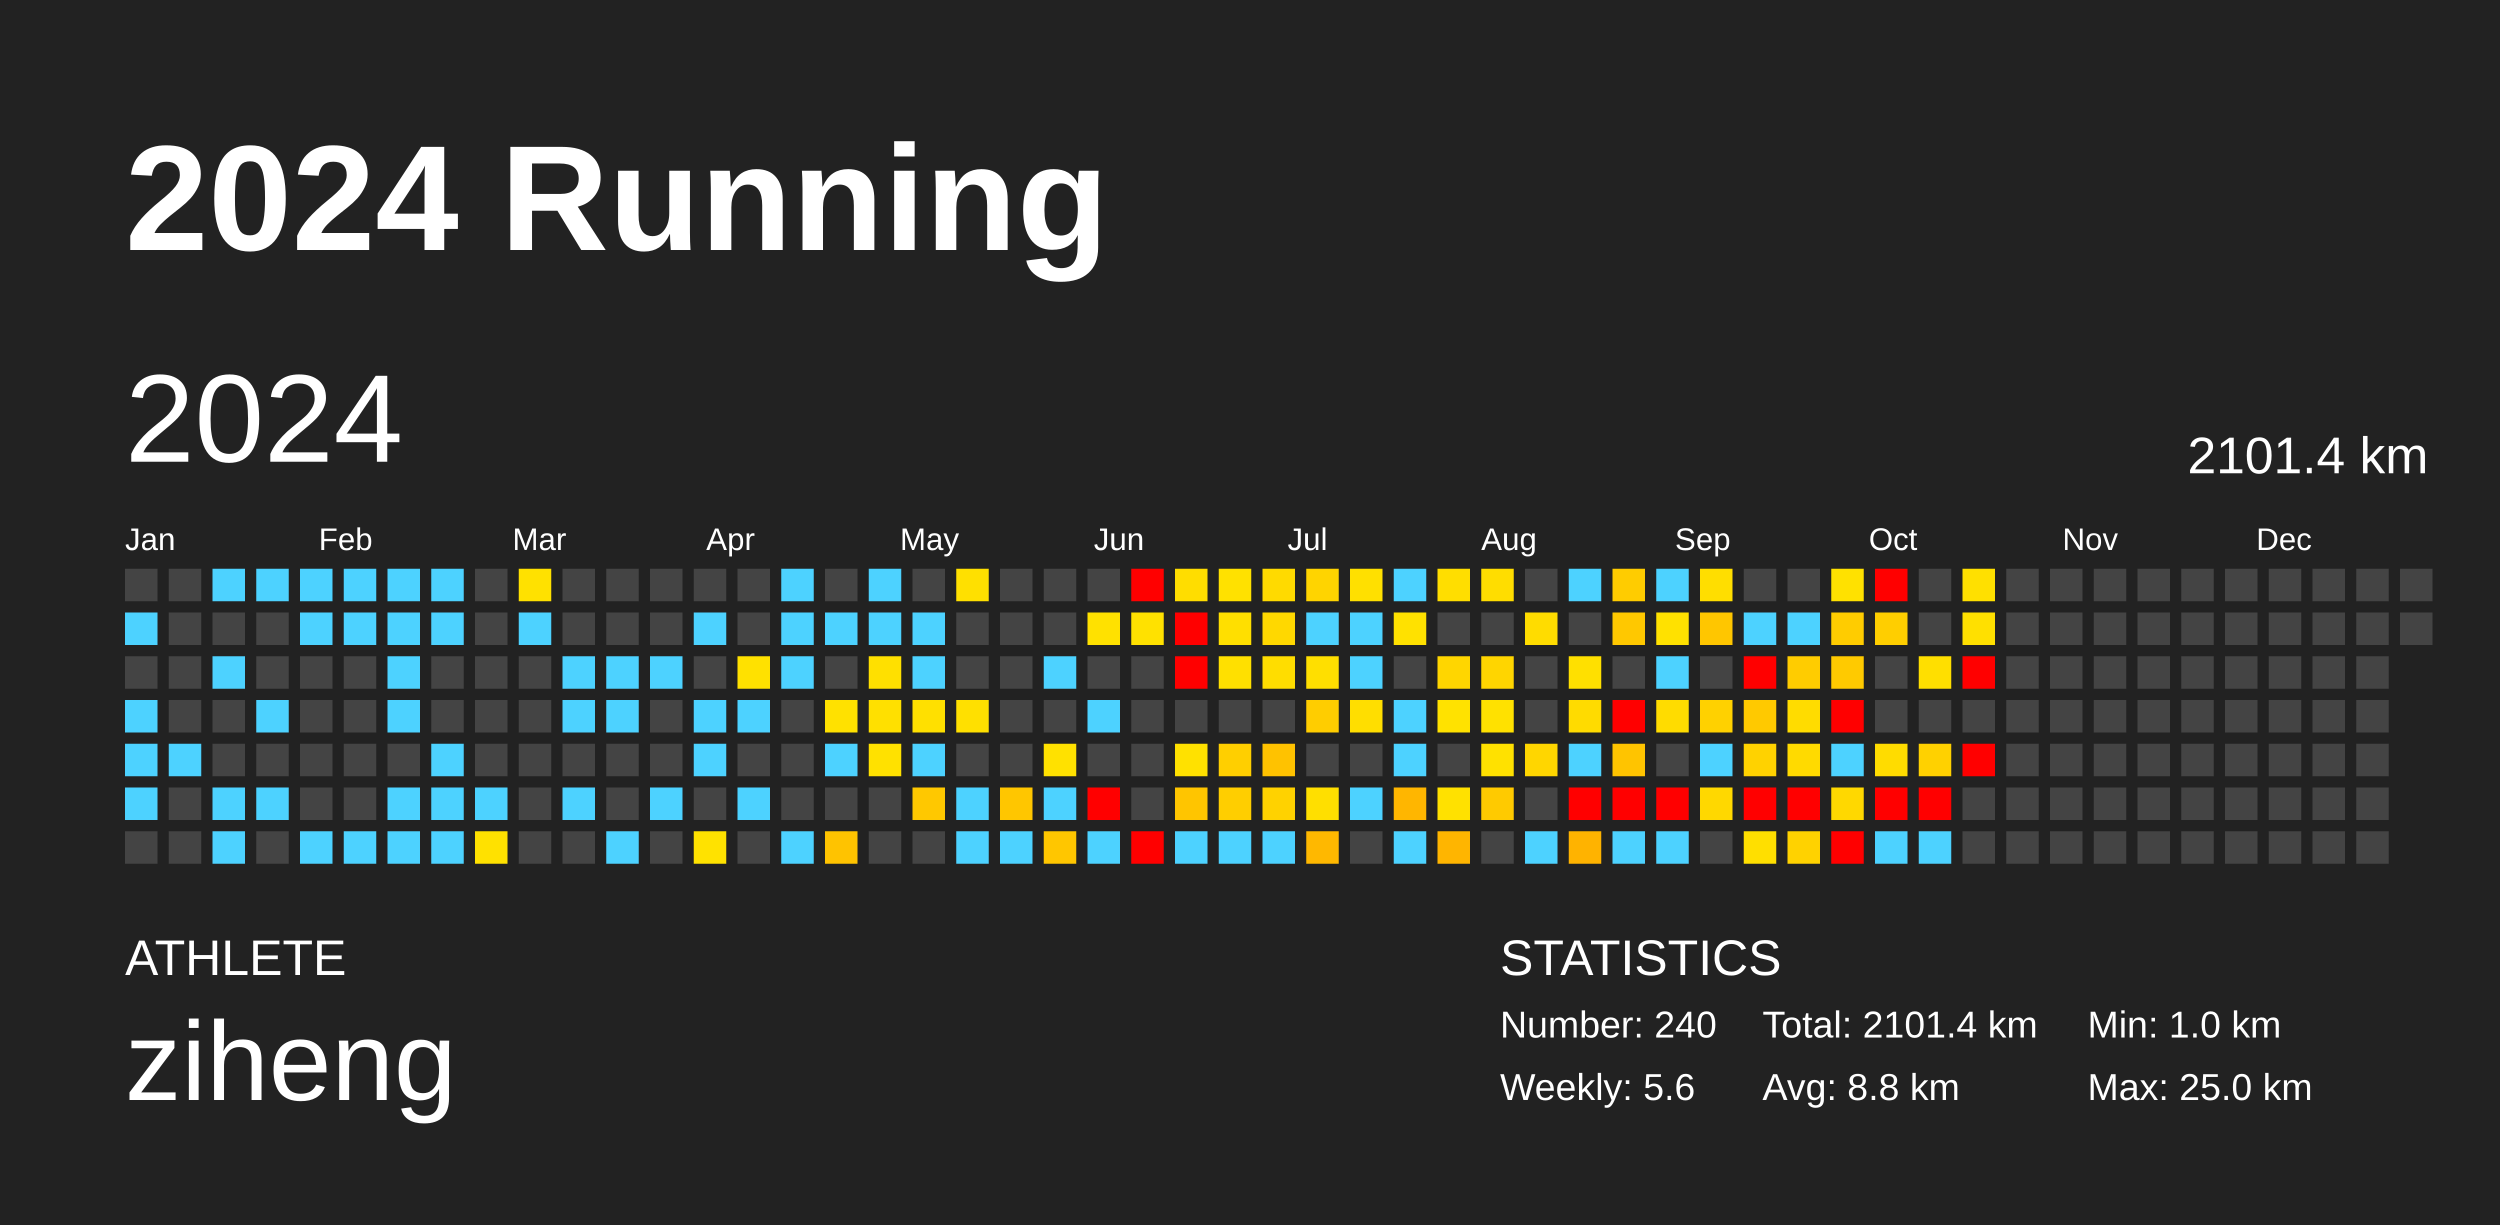
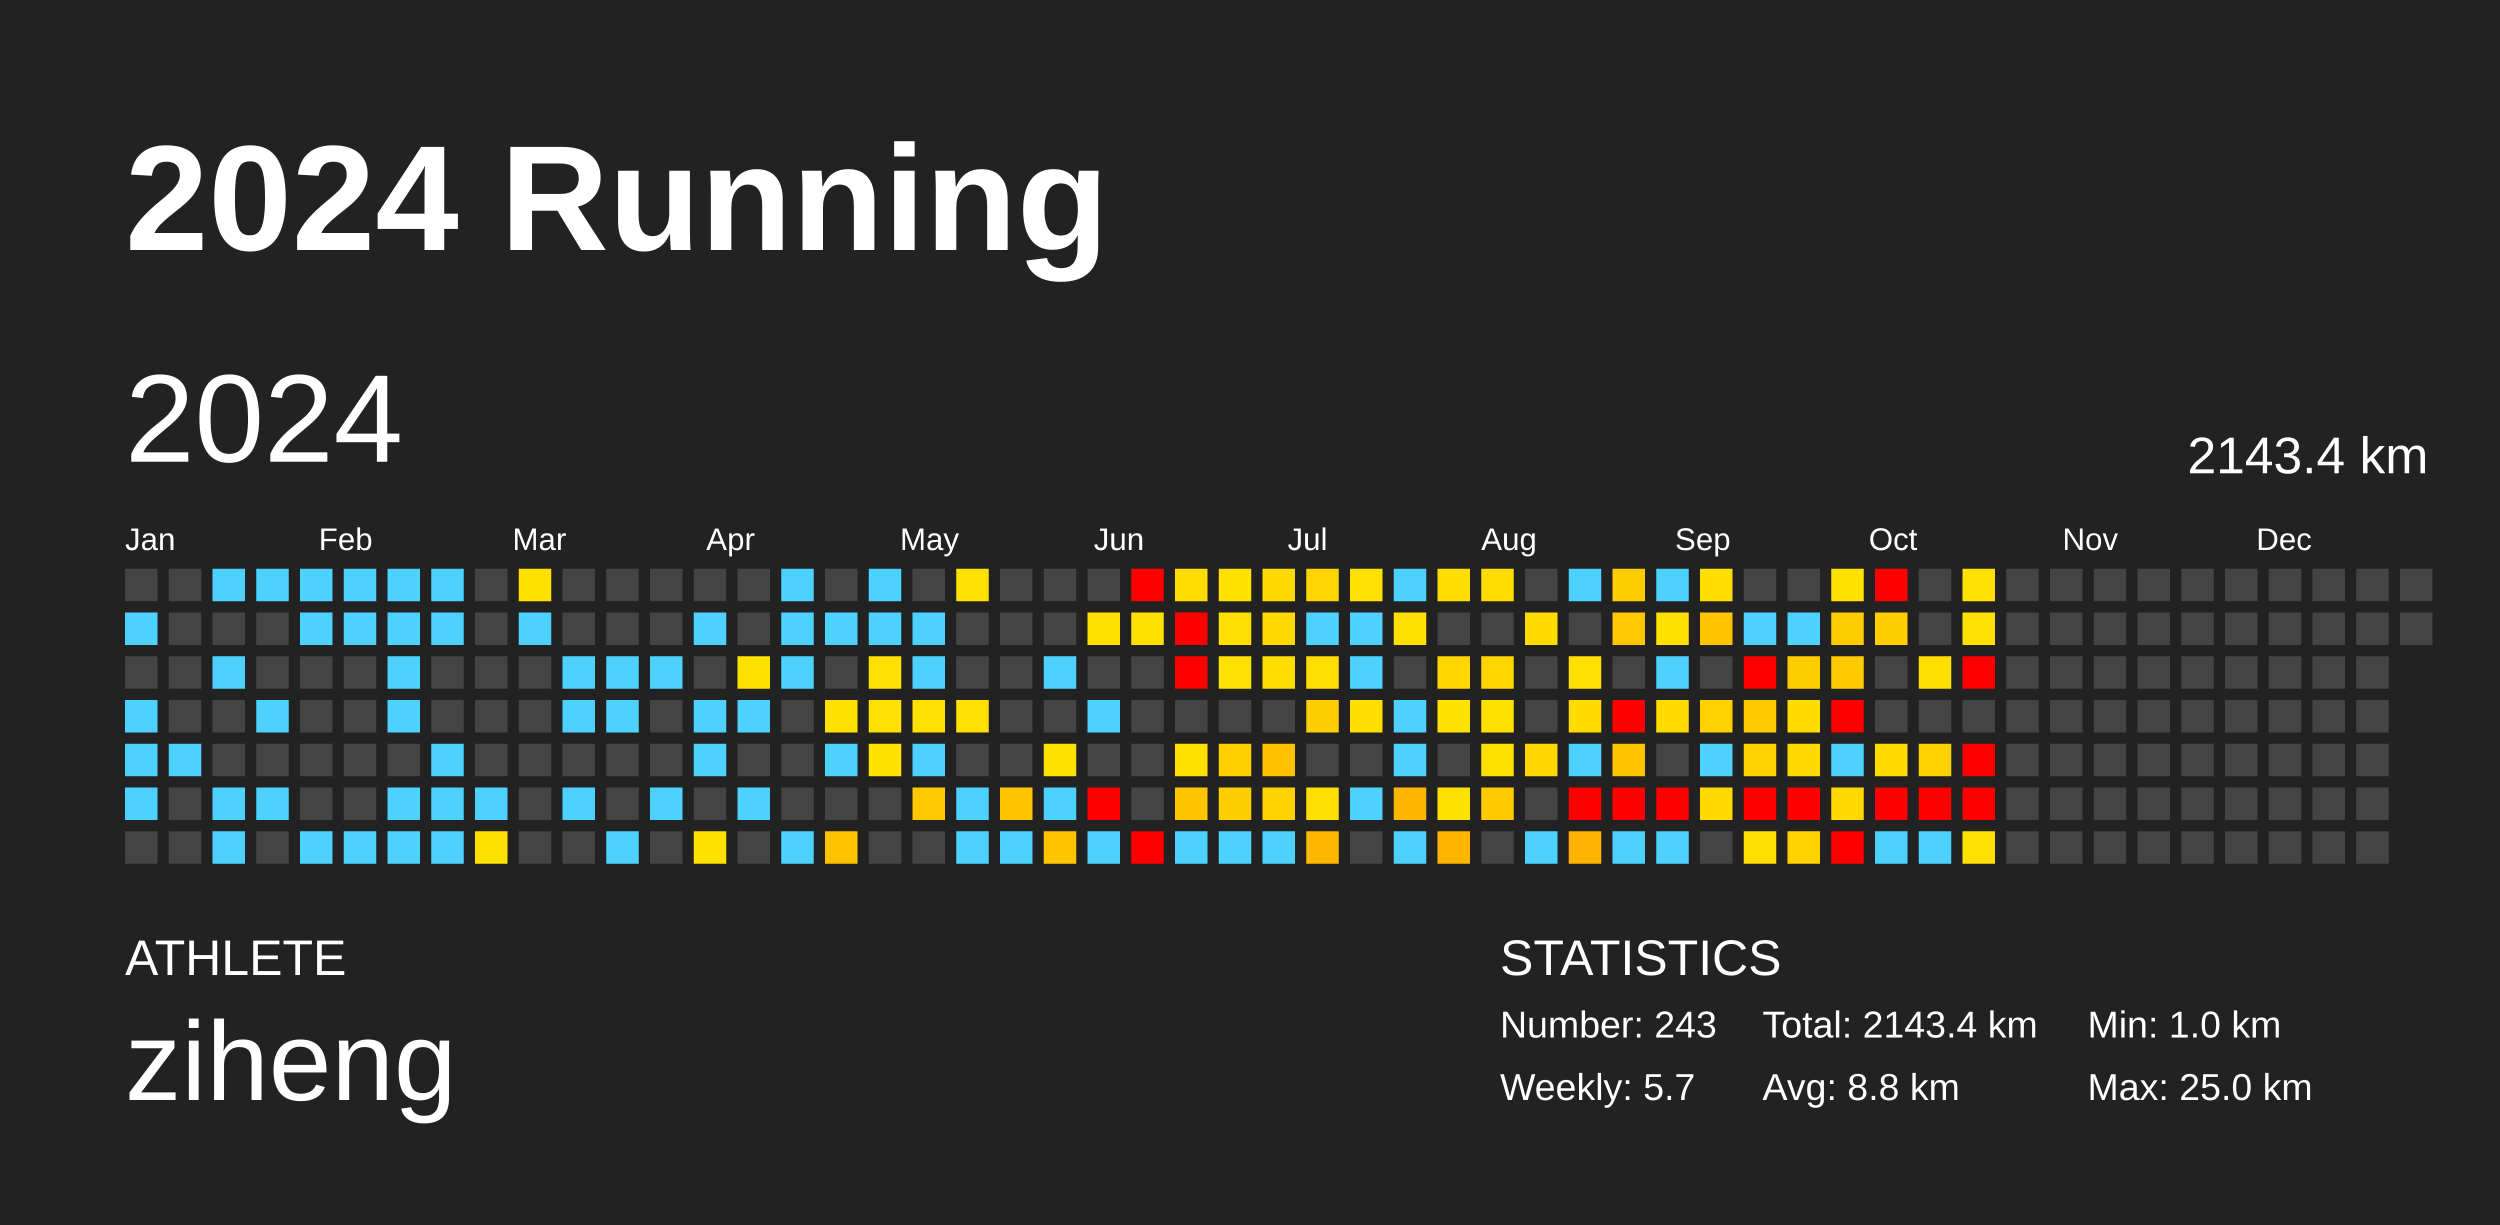
<svg xmlns="http://www.w3.org/2000/svg" baseProfile="full" height="98mm" version="1.1" viewBox="0,0,200,98" width="200mm">
  <defs />
  <rect fill="#222222" height="98" width="200" x="0" y="0" />
  <text fill="#FFFFFF" style="font-size:12px; font-family:Arial; font-weight:bold;" x="10" y="20">2024 Running</text>
  <text fill="#FFFFFF" style="font-size:4px; font-family:Arial" x="10" y="78">ATHLETE</text>
  <text fill="#FFFFFF" style="font-size:9px; font-family:Arial" x="10" y="88">ziheng</text>
  <text fill="#FFFFFF" style="font-size:4px; font-family:Arial" x="120" y="78">STATISTICS</text>
-   <text fill="#FFFFFF" style="font-size:3px; font-family:Arial" x="120" y="83">Number: 240</text>
-   <text fill="#FFFFFF" style="font-size:3px; font-family:Arial" x="120" y="88">Weekly: 5.6</text>
-   <text fill="#FFFFFF" style="font-size:3px; font-family:Arial" x="141" y="83">Total: 2101.4 km</text>
+   <text fill="#FFFFFF" style="font-size:3px; font-family:Arial" x="120" y="83">Number: 243</text>
+   <text fill="#FFFFFF" style="font-size:3px; font-family:Arial" x="120" y="88">Weekly: 5.7</text>
+   <text fill="#FFFFFF" style="font-size:3px; font-family:Arial" x="141" y="83">Total: 2143.4 km</text>
  <text fill="#FFFFFF" style="font-size:3px; font-family:Arial" x="141" y="88">Avg: 8.8 km</text>
  <text fill="#FFFFFF" style="font-size:3px; font-family:Arial" x="167" y="83">Min: 1.0 km</text>
  <text fill="#FFFFFF" style="font-size:3px; font-family:Arial" x="167" y="88">Max: 25.0 km</text>
  <text dominant-baseline="hanging" fill="#FFFFFF" style="font-size:10.0px; font-family:Arial;" x="10" y="30">2024</text>
-   <text dominant-baseline="hanging" fill="#FFFFFF" style="font-size:4.125px; font-family:Arial;" x="175" y="35">2101.4 km</text>
+   <text dominant-baseline="hanging" fill="#FFFFFF" style="font-size:4.125px; font-family:Arial;" x="175" y="35">2143.4 km</text>
  <text fill="#FFFFFF" style="font-size:2.5px; font-family:Arial" x="10.0" y="44">Jan</text>
  <text fill="#FFFFFF" style="font-size:2.5px; font-family:Arial" x="25.5" y="44">Feb</text>
  <text fill="#FFFFFF" style="font-size:2.5px; font-family:Arial" x="41.0" y="44">Mar</text>
  <text fill="#FFFFFF" style="font-size:2.5px; font-family:Arial" x="56.5" y="44">Apr</text>
  <text fill="#FFFFFF" style="font-size:2.5px; font-family:Arial" x="72.0" y="44">May</text>
  <text fill="#FFFFFF" style="font-size:2.5px; font-family:Arial" x="87.5" y="44">Jun</text>
  <text fill="#FFFFFF" style="font-size:2.5px; font-family:Arial" x="103.0" y="44">Jul</text>
  <text fill="#FFFFFF" style="font-size:2.5px; font-family:Arial" x="118.5" y="44">Aug</text>
  <text fill="#FFFFFF" style="font-size:2.5px; font-family:Arial" x="134.0" y="44">Sep</text>
  <text fill="#FFFFFF" style="font-size:2.5px; font-family:Arial" x="149.5" y="44">Oct</text>
  <text fill="#FFFFFF" style="font-size:2.5px; font-family:Arial" x="165.0" y="44">Nov</text>
  <text fill="#FFFFFF" style="font-size:2.5px; font-family:Arial" x="180.5" y="44">Dec</text>
  <rect fill="#444444" height="2.6" width="2.6" x="10.0" y="45.5" />
  <rect fill="#4dd2ff" height="2.6" width="2.6" x="10.0" y="49.0" />
  <rect fill="#444444" height="2.6" width="2.6" x="10.0" y="52.5" />
  <rect fill="#4dd2ff" height="2.6" width="2.6" x="10.0" y="56.0" />
  <rect fill="#4dd2ff" height="2.6" width="2.6" x="10.0" y="59.5" />
  <rect fill="#4dd2ff" height="2.6" width="2.6" x="10.0" y="63.0" />
  <rect fill="#444444" height="2.6" width="2.6" x="10.0" y="66.5" />
  <rect fill="#444444" height="2.6" width="2.6" x="13.5" y="45.5" />
  <rect fill="#444444" height="2.6" width="2.6" x="13.5" y="49.0" />
  <rect fill="#444444" height="2.6" width="2.6" x="13.5" y="52.5" />
  <rect fill="#444444" height="2.6" width="2.6" x="13.5" y="56.0" />
  <rect fill="#4dd2ff" height="2.6" width="2.6" x="13.5" y="59.5" />
  <rect fill="#444444" height="2.6" width="2.6" x="13.5" y="63.0" />
  <rect fill="#444444" height="2.6" width="2.6" x="13.5" y="66.5" />
  <rect fill="#4dd2ff" height="2.6" width="2.6" x="17.0" y="45.5" />
  <rect fill="#444444" height="2.6" width="2.6" x="17.0" y="49.0" />
  <rect fill="#4dd2ff" height="2.6" width="2.6" x="17.0" y="52.5" />
  <rect fill="#444444" height="2.6" width="2.6" x="17.0" y="56.0" />
  <rect fill="#444444" height="2.6" width="2.6" x="17.0" y="59.5" />
  <rect fill="#4dd2ff" height="2.6" width="2.6" x="17.0" y="63.0" />
  <rect fill="#4dd2ff" height="2.6" width="2.6" x="17.0" y="66.5" />
  <rect fill="#4dd2ff" height="2.6" width="2.6" x="20.5" y="45.5" />
  <rect fill="#444444" height="2.6" width="2.6" x="20.5" y="49.0" />
  <rect fill="#444444" height="2.6" width="2.6" x="20.5" y="52.5" />
  <rect fill="#4dd2ff" height="2.6" width="2.6" x="20.5" y="56.0" />
  <rect fill="#444444" height="2.6" width="2.6" x="20.5" y="59.5" />
  <rect fill="#4dd2ff" height="2.6" width="2.6" x="20.5" y="63.0" />
  <rect fill="#444444" height="2.6" width="2.6" x="20.5" y="66.5" />
  <rect fill="#4dd2ff" height="2.6" width="2.6" x="24.0" y="45.5" />
  <rect fill="#4dd2ff" height="2.6" width="2.6" x="24.0" y="49.0" />
  <rect fill="#444444" height="2.6" width="2.6" x="24.0" y="52.5" />
  <rect fill="#444444" height="2.6" width="2.6" x="24.0" y="56.0" />
  <rect fill="#444444" height="2.6" width="2.6" x="24.0" y="59.5" />
  <rect fill="#444444" height="2.6" width="2.6" x="24.0" y="63.0" />
  <rect fill="#4dd2ff" height="2.6" width="2.6" x="24.0" y="66.5" />
  <rect fill="#4dd2ff" height="2.6" width="2.6" x="27.5" y="45.5" />
  <rect fill="#4dd2ff" height="2.6" width="2.6" x="27.5" y="49.0" />
  <rect fill="#444444" height="2.6" width="2.6" x="27.5" y="52.5" />
  <rect fill="#444444" height="2.6" width="2.6" x="27.5" y="56.0" />
  <rect fill="#444444" height="2.6" width="2.6" x="27.5" y="59.5" />
  <rect fill="#444444" height="2.6" width="2.6" x="27.5" y="63.0" />
  <rect fill="#4dd2ff" height="2.6" width="2.6" x="27.5" y="66.5" />
  <rect fill="#4dd2ff" height="2.6" width="2.6" x="31.0" y="45.5" />
  <rect fill="#4dd2ff" height="2.6" width="2.6" x="31.0" y="49.0" />
  <rect fill="#4dd2ff" height="2.6" width="2.6" x="31.0" y="52.5" />
  <rect fill="#4dd2ff" height="2.6" width="2.6" x="31.0" y="56.0" />
  <rect fill="#444444" height="2.6" width="2.6" x="31.0" y="59.5" />
  <rect fill="#4dd2ff" height="2.6" width="2.6" x="31.0" y="63.0" />
  <rect fill="#4dd2ff" height="2.6" width="2.6" x="31.0" y="66.5" />
  <rect fill="#4dd2ff" height="2.6" width="2.6" x="34.5" y="45.5" />
  <rect fill="#4dd2ff" height="2.6" width="2.6" x="34.5" y="49.0" />
  <rect fill="#444444" height="2.6" width="2.6" x="34.5" y="52.5" />
  <rect fill="#444444" height="2.6" width="2.6" x="34.5" y="56.0" />
  <rect fill="#4dd2ff" height="2.6" width="2.6" x="34.5" y="59.5" />
  <rect fill="#4dd2ff" height="2.6" width="2.6" x="34.5" y="63.0" />
  <rect fill="#4dd2ff" height="2.6" width="2.6" x="34.5" y="66.5" />
  <rect fill="#444444" height="2.6" width="2.6" x="38.0" y="45.5" />
  <rect fill="#444444" height="2.6" width="2.6" x="38.0" y="49.0" />
  <rect fill="#444444" height="2.6" width="2.6" x="38.0" y="52.5" />
  <rect fill="#444444" height="2.6" width="2.6" x="38.0" y="56.0" />
  <rect fill="#444444" height="2.6" width="2.6" x="38.0" y="59.5" />
  <rect fill="#4dd2ff" height="2.6" width="2.6" x="38.0" y="63.0" />
  <rect fill="#ffe100" height="2.6" width="2.6" x="38.0" y="66.5" />
  <rect fill="#ffe100" height="2.6" width="2.6" x="41.5" y="45.5" />
  <rect fill="#4dd2ff" height="2.6" width="2.6" x="41.5" y="49.0" />
  <rect fill="#444444" height="2.6" width="2.6" x="41.5" y="52.5" />
  <rect fill="#444444" height="2.6" width="2.6" x="41.5" y="56.0" />
  <rect fill="#444444" height="2.6" width="2.6" x="41.5" y="59.5" />
  <rect fill="#444444" height="2.6" width="2.6" x="41.5" y="63.0" />
  <rect fill="#444444" height="2.6" width="2.6" x="41.5" y="66.5" />
  <rect fill="#444444" height="2.6" width="2.6" x="45.0" y="45.5" />
  <rect fill="#444444" height="2.6" width="2.6" x="45.0" y="49.0" />
  <rect fill="#4dd2ff" height="2.6" width="2.6" x="45.0" y="52.5" />
  <rect fill="#4dd2ff" height="2.6" width="2.6" x="45.0" y="56.0" />
  <rect fill="#444444" height="2.6" width="2.6" x="45.0" y="59.5" />
  <rect fill="#4dd2ff" height="2.6" width="2.6" x="45.0" y="63.0" />
  <rect fill="#444444" height="2.6" width="2.6" x="45.0" y="66.5" />
  <rect fill="#444444" height="2.6" width="2.6" x="48.5" y="45.5" />
  <rect fill="#444444" height="2.6" width="2.6" x="48.5" y="49.0" />
  <rect fill="#4dd2ff" height="2.6" width="2.6" x="48.5" y="52.5" />
  <rect fill="#4dd2ff" height="2.6" width="2.6" x="48.5" y="56.0" />
  <rect fill="#444444" height="2.6" width="2.6" x="48.5" y="59.5" />
  <rect fill="#444444" height="2.6" width="2.6" x="48.5" y="63.0" />
  <rect fill="#4dd2ff" height="2.6" width="2.6" x="48.5" y="66.5" />
  <rect fill="#444444" height="2.6" width="2.6" x="52.0" y="45.5" />
  <rect fill="#444444" height="2.6" width="2.6" x="52.0" y="49.0" />
  <rect fill="#4dd2ff" height="2.6" width="2.6" x="52.0" y="52.5" />
  <rect fill="#444444" height="2.6" width="2.6" x="52.0" y="56.0" />
  <rect fill="#444444" height="2.6" width="2.6" x="52.0" y="59.5" />
  <rect fill="#4dd2ff" height="2.6" width="2.6" x="52.0" y="63.0" />
  <rect fill="#444444" height="2.6" width="2.6" x="52.0" y="66.5" />
  <rect fill="#444444" height="2.6" width="2.6" x="55.5" y="45.5" />
  <rect fill="#4dd2ff" height="2.6" width="2.6" x="55.5" y="49.0" />
  <rect fill="#444444" height="2.6" width="2.6" x="55.5" y="52.5" />
  <rect fill="#4dd2ff" height="2.6" width="2.6" x="55.5" y="56.0" />
  <rect fill="#4dd2ff" height="2.6" width="2.6" x="55.5" y="59.5" />
  <rect fill="#444444" height="2.6" width="2.6" x="55.5" y="63.0" />
  <rect fill="#ffe200" height="2.6" width="2.6" x="55.5" y="66.5" />
  <rect fill="#444444" height="2.6" width="2.6" x="59.0" y="45.5" />
  <rect fill="#444444" height="2.6" width="2.6" x="59.0" y="49.0" />
  <rect fill="#ffe100" height="2.6" width="2.6" x="59.0" y="52.5" />
  <rect fill="#4dd2ff" height="2.6" width="2.6" x="59.0" y="56.0" />
  <rect fill="#444444" height="2.6" width="2.6" x="59.0" y="59.5" />
  <rect fill="#4dd2ff" height="2.6" width="2.6" x="59.0" y="63.0" />
  <rect fill="#444444" height="2.6" width="2.6" x="59.0" y="66.5" />
  <rect fill="#4dd2ff" height="2.6" width="2.6" x="62.5" y="45.5" />
  <rect fill="#4dd2ff" height="2.6" width="2.6" x="62.5" y="49.0" />
  <rect fill="#4dd2ff" height="2.6" width="2.6" x="62.5" y="52.5" />
  <rect fill="#444444" height="2.6" width="2.6" x="62.5" y="56.0" />
  <rect fill="#444444" height="2.6" width="2.6" x="62.5" y="59.5" />
  <rect fill="#444444" height="2.6" width="2.6" x="62.5" y="63.0" />
  <rect fill="#4dd2ff" height="2.6" width="2.6" x="62.5" y="66.5" />
  <rect fill="#444444" height="2.6" width="2.6" x="66.0" y="45.5" />
  <rect fill="#4dd2ff" height="2.6" width="2.6" x="66.0" y="49.0" />
  <rect fill="#444444" height="2.6" width="2.6" x="66.0" y="52.5" />
  <rect fill="#ffe100" height="2.6" width="2.6" x="66.0" y="56.0" />
  <rect fill="#4dd2ff" height="2.6" width="2.6" x="66.0" y="59.5" />
  <rect fill="#444444" height="2.6" width="2.6" x="66.0" y="63.0" />
  <rect fill="#ffc300" height="2.6" width="2.6" x="66.0" y="66.5" />
  <rect fill="#4dd2ff" height="2.6" width="2.6" x="69.5" y="45.5" />
  <rect fill="#4dd2ff" height="2.6" width="2.6" x="69.5" y="49.0" />
  <rect fill="#ffe000" height="2.6" width="2.6" x="69.5" y="52.5" />
  <rect fill="#ffe000" height="2.6" width="2.6" x="69.5" y="56.0" />
  <rect fill="#ffe100" height="2.6" width="2.6" x="69.5" y="59.5" />
  <rect fill="#444444" height="2.6" width="2.6" x="69.5" y="63.0" />
  <rect fill="#444444" height="2.6" width="2.6" x="69.5" y="66.5" />
  <rect fill="#444444" height="2.6" width="2.6" x="73.0" y="45.5" />
  <rect fill="#4dd2ff" height="2.6" width="2.6" x="73.0" y="49.0" />
  <rect fill="#4dd2ff" height="2.6" width="2.6" x="73.0" y="52.5" />
  <rect fill="#ffe000" height="2.6" width="2.6" x="73.0" y="56.0" />
  <rect fill="#4dd2ff" height="2.6" width="2.6" x="73.0" y="59.5" />
  <rect fill="#ffc800" height="2.6" width="2.6" x="73.0" y="63.0" />
  <rect fill="#444444" height="2.6" width="2.6" x="73.0" y="66.5" />
  <rect fill="#ffe000" height="2.6" width="2.6" x="76.5" y="45.5" />
  <rect fill="#444444" height="2.6" width="2.6" x="76.5" y="49.0" />
  <rect fill="#444444" height="2.6" width="2.6" x="76.5" y="52.5" />
  <rect fill="#ffe000" height="2.6" width="2.6" x="76.5" y="56.0" />
  <rect fill="#444444" height="2.6" width="2.6" x="76.5" y="59.5" />
  <rect fill="#4dd2ff" height="2.6" width="2.6" x="76.5" y="63.0" />
  <rect fill="#4dd2ff" height="2.6" width="2.6" x="76.5" y="66.5" />
  <rect fill="#444444" height="2.6" width="2.6" x="80.0" y="45.5" />
  <rect fill="#444444" height="2.6" width="2.6" x="80.0" y="49.0" />
  <rect fill="#444444" height="2.6" width="2.6" x="80.0" y="52.5" />
  <rect fill="#444444" height="2.6" width="2.6" x="80.0" y="56.0" />
  <rect fill="#444444" height="2.6" width="2.6" x="80.0" y="59.5" />
  <rect fill="#ffc600" height="2.6" width="2.6" x="80.0" y="63.0" />
  <rect fill="#4dd2ff" height="2.6" width="2.6" x="80.0" y="66.5" />
  <rect fill="#444444" height="2.6" width="2.6" x="83.5" y="45.5" />
  <rect fill="#444444" height="2.6" width="2.6" x="83.5" y="49.0" />
  <rect fill="#4dd2ff" height="2.6" width="2.6" x="83.5" y="52.5" />
  <rect fill="#444444" height="2.6" width="2.6" x="83.5" y="56.0" />
  <rect fill="#ffe100" height="2.6" width="2.6" x="83.5" y="59.5" />
  <rect fill="#4dd2ff" height="2.6" width="2.6" x="83.5" y="63.0" />
  <rect fill="#ffc600" height="2.6" width="2.6" x="83.5" y="66.5" />
  <rect fill="#444444" height="2.6" width="2.6" x="87.0" y="45.5" />
  <rect fill="#ffe100" height="2.6" width="2.6" x="87.0" y="49.0" />
  <rect fill="#444444" height="2.6" width="2.6" x="87.0" y="52.5" />
  <rect fill="#4dd2ff" height="2.6" width="2.6" x="87.0" y="56.0" />
  <rect fill="#444444" height="2.6" width="2.6" x="87.0" y="59.5" />
  <rect fill="red" height="2.6" width="2.6" x="87.0" y="63.0" />
  <rect fill="#4dd2ff" height="2.6" width="2.6" x="87.0" y="66.5" />
  <rect fill="red" height="2.6" width="2.6" x="90.5" y="45.5" />
  <rect fill="#ffe100" height="2.6" width="2.6" x="90.5" y="49.0" />
  <rect fill="#444444" height="2.6" width="2.6" x="90.5" y="52.5" />
  <rect fill="#444444" height="2.6" width="2.6" x="90.5" y="56.0" />
  <rect fill="#444444" height="2.6" width="2.6" x="90.5" y="59.5" />
  <rect fill="#444444" height="2.6" width="2.6" x="90.5" y="63.0" />
  <rect fill="red" height="2.6" width="2.6" x="90.5" y="66.5" />
  <rect fill="#ffdd00" height="2.6" width="2.6" x="94.0" y="45.5" />
  <rect fill="red" height="2.6" width="2.6" x="94.0" y="49.0" />
  <rect fill="red" height="2.6" width="2.6" x="94.0" y="52.5" />
  <rect fill="#444444" height="2.6" width="2.6" x="94.0" y="56.0" />
  <rect fill="#ffe100" height="2.6" width="2.6" x="94.0" y="59.5" />
  <rect fill="#ffc500" height="2.6" width="2.6" x="94.0" y="63.0" />
  <rect fill="#4dd2ff" height="2.6" width="2.6" x="94.0" y="66.5" />
  <rect fill="#ffe100" height="2.6" width="2.6" x="97.5" y="45.5" />
  <rect fill="#ffdf00" height="2.6" width="2.6" x="97.5" y="49.0" />
  <rect fill="#ffe000" height="2.6" width="2.6" x="97.5" y="52.5" />
  <rect fill="#444444" height="2.6" width="2.6" x="97.5" y="56.0" />
  <rect fill="#ffcf00" height="2.6" width="2.6" x="97.5" y="59.5" />
  <rect fill="#ffce00" height="2.6" width="2.6" x="97.5" y="63.0" />
  <rect fill="#4dd2ff" height="2.6" width="2.6" x="97.5" y="66.5" />
  <rect fill="#ffda00" height="2.6" width="2.6" x="101.0" y="45.5" />
  <rect fill="#ffd800" height="2.6" width="2.6" x="101.0" y="49.0" />
  <rect fill="#ffdd00" height="2.6" width="2.6" x="101.0" y="52.5" />
  <rect fill="#444444" height="2.6" width="2.6" x="101.0" y="56.0" />
  <rect fill="#ffc200" height="2.6" width="2.6" x="101.0" y="59.5" />
  <rect fill="#ffd200" height="2.6" width="2.6" x="101.0" y="63.0" />
  <rect fill="#4dd2ff" height="2.6" width="2.6" x="101.0" y="66.5" />
  <rect fill="#ffd400" height="2.6" width="2.6" x="104.5" y="45.5" />
  <rect fill="#4dd2ff" height="2.6" width="2.6" x="104.5" y="49.0" />
  <rect fill="#ffdf00" height="2.6" width="2.6" x="104.5" y="52.5" />
  <rect fill="#ffcd00" height="2.6" width="2.6" x="104.5" y="56.0" />
  <rect fill="#444444" height="2.6" width="2.6" x="104.5" y="59.5" />
  <rect fill="#ffdf00" height="2.6" width="2.6" x="104.5" y="63.0" />
  <rect fill="#ffb800" height="2.6" width="2.6" x="104.5" y="66.5" />
  <rect fill="#ffe000" height="2.6" width="2.6" x="108.0" y="45.5" />
  <rect fill="#4dd2ff" height="2.6" width="2.6" x="108.0" y="49.0" />
  <rect fill="#4dd2ff" height="2.6" width="2.6" x="108.0" y="52.5" />
  <rect fill="#ffde00" height="2.6" width="2.6" x="108.0" y="56.0" />
  <rect fill="#444444" height="2.6" width="2.6" x="108.0" y="59.5" />
  <rect fill="#4dd2ff" height="2.6" width="2.6" x="108.0" y="63.0" />
  <rect fill="#444444" height="2.6" width="2.6" x="108.0" y="66.5" />
  <rect fill="#4dd2ff" height="2.6" width="2.6" x="111.5" y="45.5" />
  <rect fill="#ffe100" height="2.6" width="2.6" x="111.5" y="49.0" />
  <rect fill="#444444" height="2.6" width="2.6" x="111.5" y="52.5" />
  <rect fill="#4dd2ff" height="2.6" width="2.6" x="111.5" y="56.0" />
  <rect fill="#4dd2ff" height="2.6" width="2.6" x="111.5" y="59.5" />
  <rect fill="#ffb600" height="2.6" width="2.6" x="111.5" y="63.0" />
  <rect fill="#4dd2ff" height="2.6" width="2.6" x="111.5" y="66.5" />
  <rect fill="#ffde00" height="2.6" width="2.6" x="115.0" y="45.5" />
  <rect fill="#444444" height="2.6" width="2.6" x="115.0" y="49.0" />
  <rect fill="#ffd600" height="2.6" width="2.6" x="115.0" y="52.5" />
  <rect fill="#ffe200" height="2.6" width="2.6" x="115.0" y="56.0" />
  <rect fill="#444444" height="2.6" width="2.6" x="115.0" y="59.5" />
  <rect fill="#ffe100" height="2.6" width="2.6" x="115.0" y="63.0" />
  <rect fill="#ffb500" height="2.6" width="2.6" x="115.0" y="66.5" />
  <rect fill="#ffdd00" height="2.6" width="2.6" x="118.5" y="45.5" />
  <rect fill="#444444" height="2.6" width="2.6" x="118.5" y="49.0" />
  <rect fill="#ffd500" height="2.6" width="2.6" x="118.5" y="52.5" />
  <rect fill="#ffe100" height="2.6" width="2.6" x="118.5" y="56.0" />
  <rect fill="#ffe100" height="2.6" width="2.6" x="118.5" y="59.5" />
  <rect fill="#ffca00" height="2.6" width="2.6" x="118.5" y="63.0" />
  <rect fill="#444444" height="2.6" width="2.6" x="118.5" y="66.5" />
  <rect fill="#444444" height="2.6" width="2.6" x="122.0" y="45.5" />
  <rect fill="#ffdc00" height="2.6" width="2.6" x="122.0" y="49.0" />
  <rect fill="#444444" height="2.6" width="2.6" x="122.0" y="52.5" />
  <rect fill="#444444" height="2.6" width="2.6" x="122.0" y="56.0" />
  <rect fill="#ffd600" height="2.6" width="2.6" x="122.0" y="59.5" />
  <rect fill="#444444" height="2.6" width="2.6" x="122.0" y="63.0" />
  <rect fill="#4dd2ff" height="2.6" width="2.6" x="122.0" y="66.5" />
  <rect fill="#4dd2ff" height="2.6" width="2.6" x="125.5" y="45.5" />
  <rect fill="#444444" height="2.6" width="2.6" x="125.5" y="49.0" />
  <rect fill="#ffe000" height="2.6" width="2.6" x="125.5" y="52.5" />
  <rect fill="#ffdb00" height="2.6" width="2.6" x="125.5" y="56.0" />
  <rect fill="#4dd2ff" height="2.6" width="2.6" x="125.5" y="59.5" />
  <rect fill="red" height="2.6" width="2.6" x="125.5" y="63.0" />
  <rect fill="#ffb300" height="2.6" width="2.6" x="125.5" y="66.5" />
  <rect fill="#ffcc00" height="2.6" width="2.6" x="129.0" y="45.5" />
  <rect fill="#ffc800" height="2.6" width="2.6" x="129.0" y="49.0" />
  <rect fill="#444444" height="2.6" width="2.6" x="129.0" y="52.5" />
  <rect fill="red" height="2.6" width="2.6" x="129.0" y="56.0" />
  <rect fill="#ffc400" height="2.6" width="2.6" x="129.0" y="59.5" />
  <rect fill="red" height="2.6" width="2.6" x="129.0" y="63.0" />
  <rect fill="#4dd2ff" height="2.6" width="2.6" x="129.0" y="66.5" />
  <rect fill="#4dd2ff" height="2.6" width="2.6" x="132.5" y="45.5" />
  <rect fill="#ffe100" height="2.6" width="2.6" x="132.5" y="49.0" />
  <rect fill="#4dd2ff" height="2.6" width="2.6" x="132.5" y="52.5" />
  <rect fill="#ffdc00" height="2.6" width="2.6" x="132.5" y="56.0" />
  <rect fill="#444444" height="2.6" width="2.6" x="132.5" y="59.5" />
  <rect fill="red" height="2.6" width="2.6" x="132.5" y="63.0" />
  <rect fill="#4dd2ff" height="2.6" width="2.6" x="132.5" y="66.5" />
  <rect fill="#ffde00" height="2.6" width="2.6" x="136.0" y="45.5" />
  <rect fill="#ffc600" height="2.6" width="2.6" x="136.0" y="49.0" />
  <rect fill="#444444" height="2.6" width="2.6" x="136.0" y="52.5" />
  <rect fill="#ffd100" height="2.6" width="2.6" x="136.0" y="56.0" />
  <rect fill="#4dd2ff" height="2.6" width="2.6" x="136.0" y="59.5" />
  <rect fill="#ffd800" height="2.6" width="2.6" x="136.0" y="63.0" />
  <rect fill="#444444" height="2.6" width="2.6" x="136.0" y="66.5" />
  <rect fill="#444444" height="2.6" width="2.6" x="139.5" y="45.5" />
  <rect fill="#4dd2ff" height="2.6" width="2.6" x="139.5" y="49.0" />
  <rect fill="red" height="2.6" width="2.6" x="139.5" y="52.5" />
  <rect fill="#ffc900" height="2.6" width="2.6" x="139.5" y="56.0" />
  <rect fill="#ffd200" height="2.6" width="2.6" x="139.5" y="59.5" />
  <rect fill="red" height="2.6" width="2.6" x="139.5" y="63.0" />
  <rect fill="#ffdf00" height="2.6" width="2.6" x="139.5" y="66.5" />
  <rect fill="#444444" height="2.6" width="2.6" x="143.0" y="45.5" />
  <rect fill="#4dd2ff" height="2.6" width="2.6" x="143.0" y="49.0" />
  <rect fill="#ffcc00" height="2.6" width="2.6" x="143.0" y="52.5" />
  <rect fill="#ffdc00" height="2.6" width="2.6" x="143.0" y="56.0" />
  <rect fill="#ffda00" height="2.6" width="2.6" x="143.0" y="59.5" />
  <rect fill="red" height="2.6" width="2.6" x="143.0" y="63.0" />
  <rect fill="#ffd200" height="2.6" width="2.6" x="143.0" y="66.5" />
  <rect fill="#ffe100" height="2.6" width="2.6" x="146.5" y="45.5" />
  <rect fill="#ffcc00" height="2.6" width="2.6" x="146.5" y="49.0" />
  <rect fill="#ffca00" height="2.6" width="2.6" x="146.5" y="52.5" />
  <rect fill="red" height="2.6" width="2.6" x="146.5" y="56.0" />
  <rect fill="#4dd2ff" height="2.6" width="2.6" x="146.5" y="59.5" />
  <rect fill="#ffd800" height="2.6" width="2.6" x="146.5" y="63.0" />
  <rect fill="red" height="2.6" width="2.6" x="146.5" y="66.5" />
  <rect fill="red" height="2.6" width="2.6" x="150.0" y="45.5" />
  <rect fill="#ffce00" height="2.6" width="2.6" x="150.0" y="49.0" />
  <rect fill="#444444" height="2.6" width="2.6" x="150.0" y="52.5" />
  <rect fill="#444444" height="2.6" width="2.6" x="150.0" y="56.0" />
  <rect fill="#ffdc00" height="2.6" width="2.6" x="150.0" y="59.5" />
  <rect fill="red" height="2.6" width="2.6" x="150.0" y="63.0" />
  <rect fill="#4dd2ff" height="2.6" width="2.6" x="150.0" y="66.5" />
  <rect fill="#444444" height="2.6" width="2.6" x="153.5" y="45.5" />
  <rect fill="#444444" height="2.6" width="2.6" x="153.5" y="49.0" />
  <rect fill="#ffdf00" height="2.6" width="2.6" x="153.5" y="52.5" />
  <rect fill="#444444" height="2.6" width="2.6" x="153.5" y="56.0" />
  <rect fill="#ffd100" height="2.6" width="2.6" x="153.5" y="59.5" />
  <rect fill="red" height="2.6" width="2.6" x="153.5" y="63.0" />
  <rect fill="#4dd2ff" height="2.6" width="2.6" x="153.5" y="66.5" />
  <rect fill="#ffe000" height="2.6" width="2.6" x="157.0" y="45.5" />
  <rect fill="#ffe000" height="2.6" width="2.6" x="157.0" y="49.0" />
  <rect fill="red" height="2.6" width="2.6" x="157.0" y="52.5" />
  <rect fill="#444444" height="2.6" width="2.6" x="157.0" y="56.0" />
  <rect fill="red" height="2.6" width="2.6" x="157.0" y="59.5" />
-   <rect fill="#444444" height="2.6" width="2.6" x="157.0" y="63.0" />
-   <rect fill="#444444" height="2.6" width="2.6" x="157.0" y="66.5" />
+   <rect fill="red" height="2.6" width="2.6" x="157.0" y="63.0" />
+   <rect fill="#ffe000" height="2.6" width="2.6" x="157.0" y="66.5" />
  <rect fill="#444444" height="2.6" width="2.6" x="160.5" y="45.5" />
  <rect fill="#444444" height="2.6" width="2.6" x="160.5" y="49.0" />
  <rect fill="#444444" height="2.6" width="2.6" x="160.5" y="52.5" />
  <rect fill="#444444" height="2.6" width="2.6" x="160.5" y="56.0" />
  <rect fill="#444444" height="2.6" width="2.6" x="160.5" y="59.5" />
  <rect fill="#444444" height="2.6" width="2.6" x="160.5" y="63.0" />
  <rect fill="#444444" height="2.6" width="2.6" x="160.5" y="66.5" />
  <rect fill="#444444" height="2.6" width="2.6" x="164.0" y="45.5" />
  <rect fill="#444444" height="2.6" width="2.6" x="164.0" y="49.0" />
  <rect fill="#444444" height="2.6" width="2.6" x="164.0" y="52.5" />
  <rect fill="#444444" height="2.6" width="2.6" x="164.0" y="56.0" />
  <rect fill="#444444" height="2.6" width="2.6" x="164.0" y="59.5" />
  <rect fill="#444444" height="2.6" width="2.6" x="164.0" y="63.0" />
  <rect fill="#444444" height="2.6" width="2.6" x="164.0" y="66.5" />
  <rect fill="#444444" height="2.6" width="2.6" x="167.5" y="45.5" />
  <rect fill="#444444" height="2.6" width="2.6" x="167.5" y="49.0" />
  <rect fill="#444444" height="2.6" width="2.6" x="167.5" y="52.5" />
  <rect fill="#444444" height="2.6" width="2.6" x="167.5" y="56.0" />
  <rect fill="#444444" height="2.6" width="2.6" x="167.5" y="59.5" />
  <rect fill="#444444" height="2.6" width="2.6" x="167.5" y="63.0" />
  <rect fill="#444444" height="2.6" width="2.6" x="167.5" y="66.5" />
  <rect fill="#444444" height="2.6" width="2.6" x="171.0" y="45.5" />
  <rect fill="#444444" height="2.6" width="2.6" x="171.0" y="49.0" />
  <rect fill="#444444" height="2.6" width="2.6" x="171.0" y="52.5" />
  <rect fill="#444444" height="2.6" width="2.6" x="171.0" y="56.0" />
  <rect fill="#444444" height="2.6" width="2.6" x="171.0" y="59.5" />
  <rect fill="#444444" height="2.6" width="2.6" x="171.0" y="63.0" />
  <rect fill="#444444" height="2.6" width="2.6" x="171.0" y="66.5" />
  <rect fill="#444444" height="2.6" width="2.6" x="174.5" y="45.5" />
  <rect fill="#444444" height="2.6" width="2.6" x="174.5" y="49.0" />
  <rect fill="#444444" height="2.6" width="2.6" x="174.5" y="52.5" />
  <rect fill="#444444" height="2.6" width="2.6" x="174.5" y="56.0" />
  <rect fill="#444444" height="2.6" width="2.6" x="174.5" y="59.5" />
  <rect fill="#444444" height="2.6" width="2.6" x="174.5" y="63.0" />
  <rect fill="#444444" height="2.6" width="2.6" x="174.5" y="66.5" />
  <rect fill="#444444" height="2.6" width="2.6" x="178.0" y="45.5" />
  <rect fill="#444444" height="2.6" width="2.6" x="178.0" y="49.0" />
  <rect fill="#444444" height="2.6" width="2.6" x="178.0" y="52.5" />
  <rect fill="#444444" height="2.6" width="2.6" x="178.0" y="56.0" />
  <rect fill="#444444" height="2.6" width="2.6" x="178.0" y="59.5" />
  <rect fill="#444444" height="2.6" width="2.6" x="178.0" y="63.0" />
  <rect fill="#444444" height="2.6" width="2.6" x="178.0" y="66.5" />
  <rect fill="#444444" height="2.6" width="2.6" x="181.5" y="45.5" />
  <rect fill="#444444" height="2.6" width="2.6" x="181.5" y="49.0" />
  <rect fill="#444444" height="2.6" width="2.6" x="181.5" y="52.5" />
  <rect fill="#444444" height="2.6" width="2.6" x="181.5" y="56.0" />
  <rect fill="#444444" height="2.6" width="2.6" x="181.5" y="59.5" />
  <rect fill="#444444" height="2.6" width="2.6" x="181.5" y="63.0" />
  <rect fill="#444444" height="2.6" width="2.6" x="181.5" y="66.5" />
  <rect fill="#444444" height="2.6" width="2.6" x="185.0" y="45.5" />
  <rect fill="#444444" height="2.6" width="2.6" x="185.0" y="49.0" />
  <rect fill="#444444" height="2.6" width="2.6" x="185.0" y="52.5" />
  <rect fill="#444444" height="2.6" width="2.6" x="185.0" y="56.0" />
  <rect fill="#444444" height="2.6" width="2.6" x="185.0" y="59.5" />
  <rect fill="#444444" height="2.6" width="2.6" x="185.0" y="63.0" />
  <rect fill="#444444" height="2.6" width="2.6" x="185.0" y="66.5" />
  <rect fill="#444444" height="2.6" width="2.6" x="188.5" y="45.5" />
  <rect fill="#444444" height="2.6" width="2.6" x="188.5" y="49.0" />
  <rect fill="#444444" height="2.6" width="2.6" x="188.5" y="52.5" />
  <rect fill="#444444" height="2.6" width="2.6" x="188.5" y="56.0" />
  <rect fill="#444444" height="2.6" width="2.6" x="188.5" y="59.5" />
  <rect fill="#444444" height="2.6" width="2.6" x="188.5" y="63.0" />
  <rect fill="#444444" height="2.6" width="2.6" x="188.5" y="66.5" />
  <rect fill="#444444" height="2.6" width="2.6" x="192.0" y="45.5" />
  <rect fill="#444444" height="2.6" width="2.6" x="192.0" y="49.0" />
</svg>
